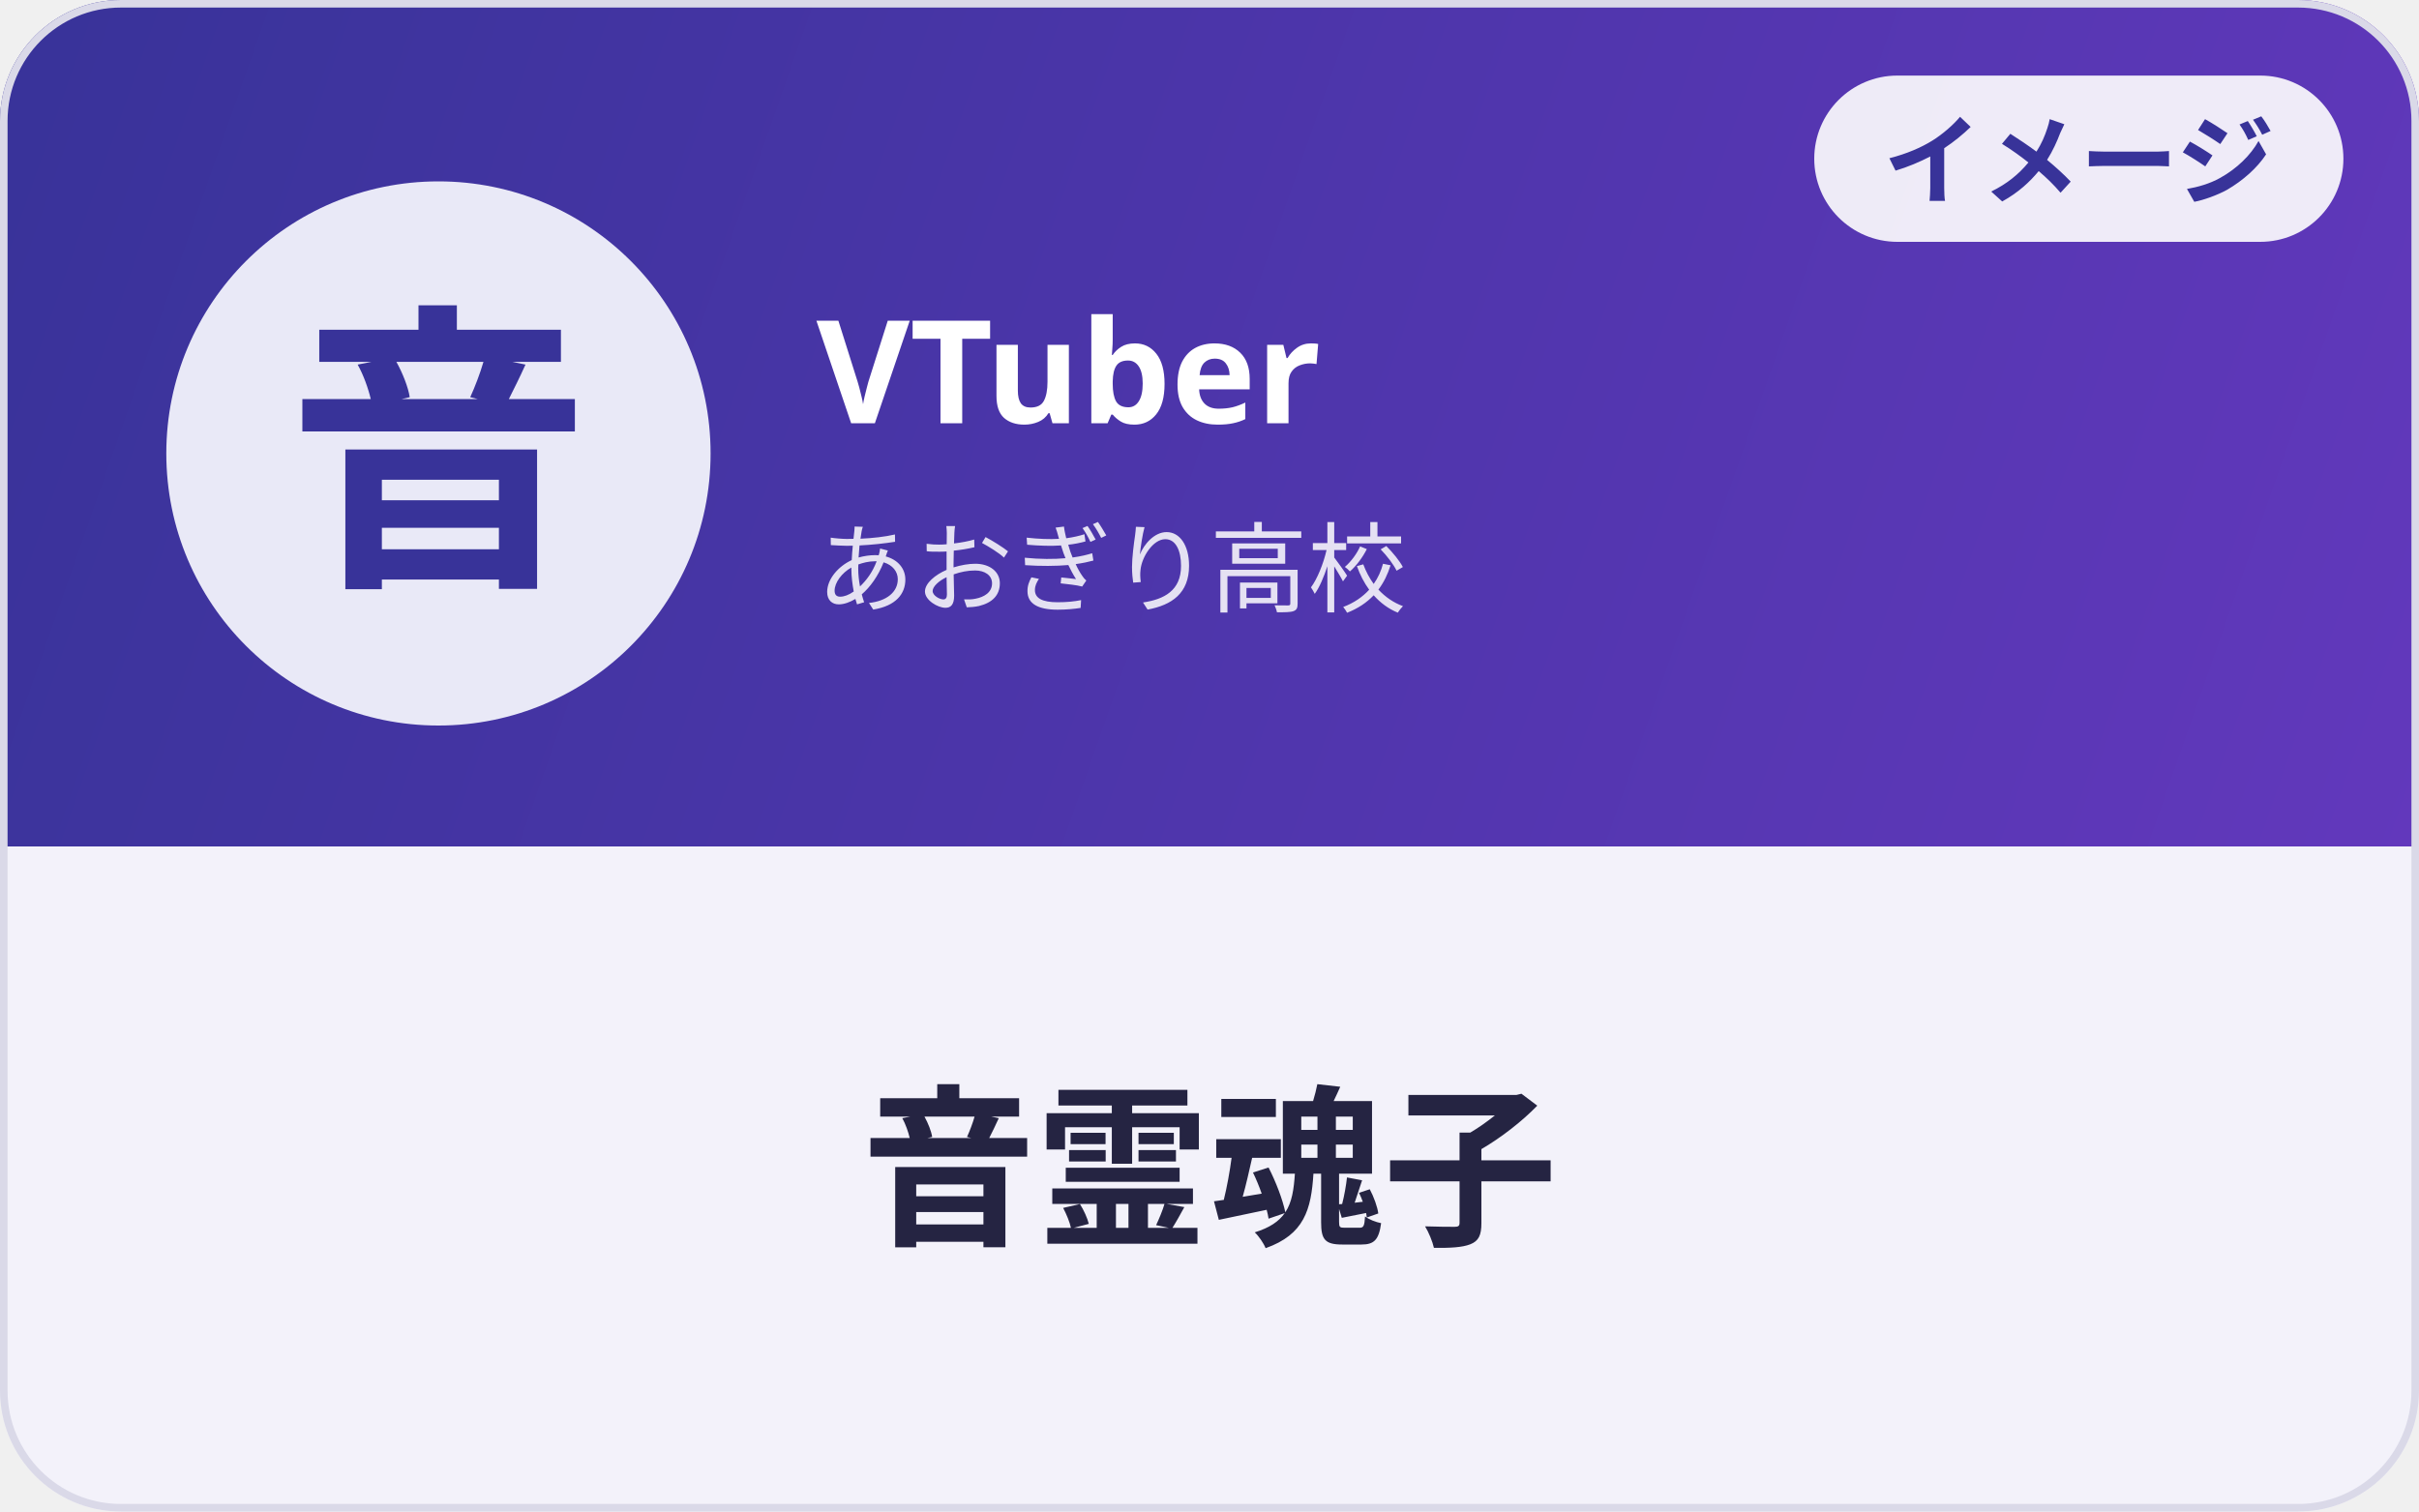
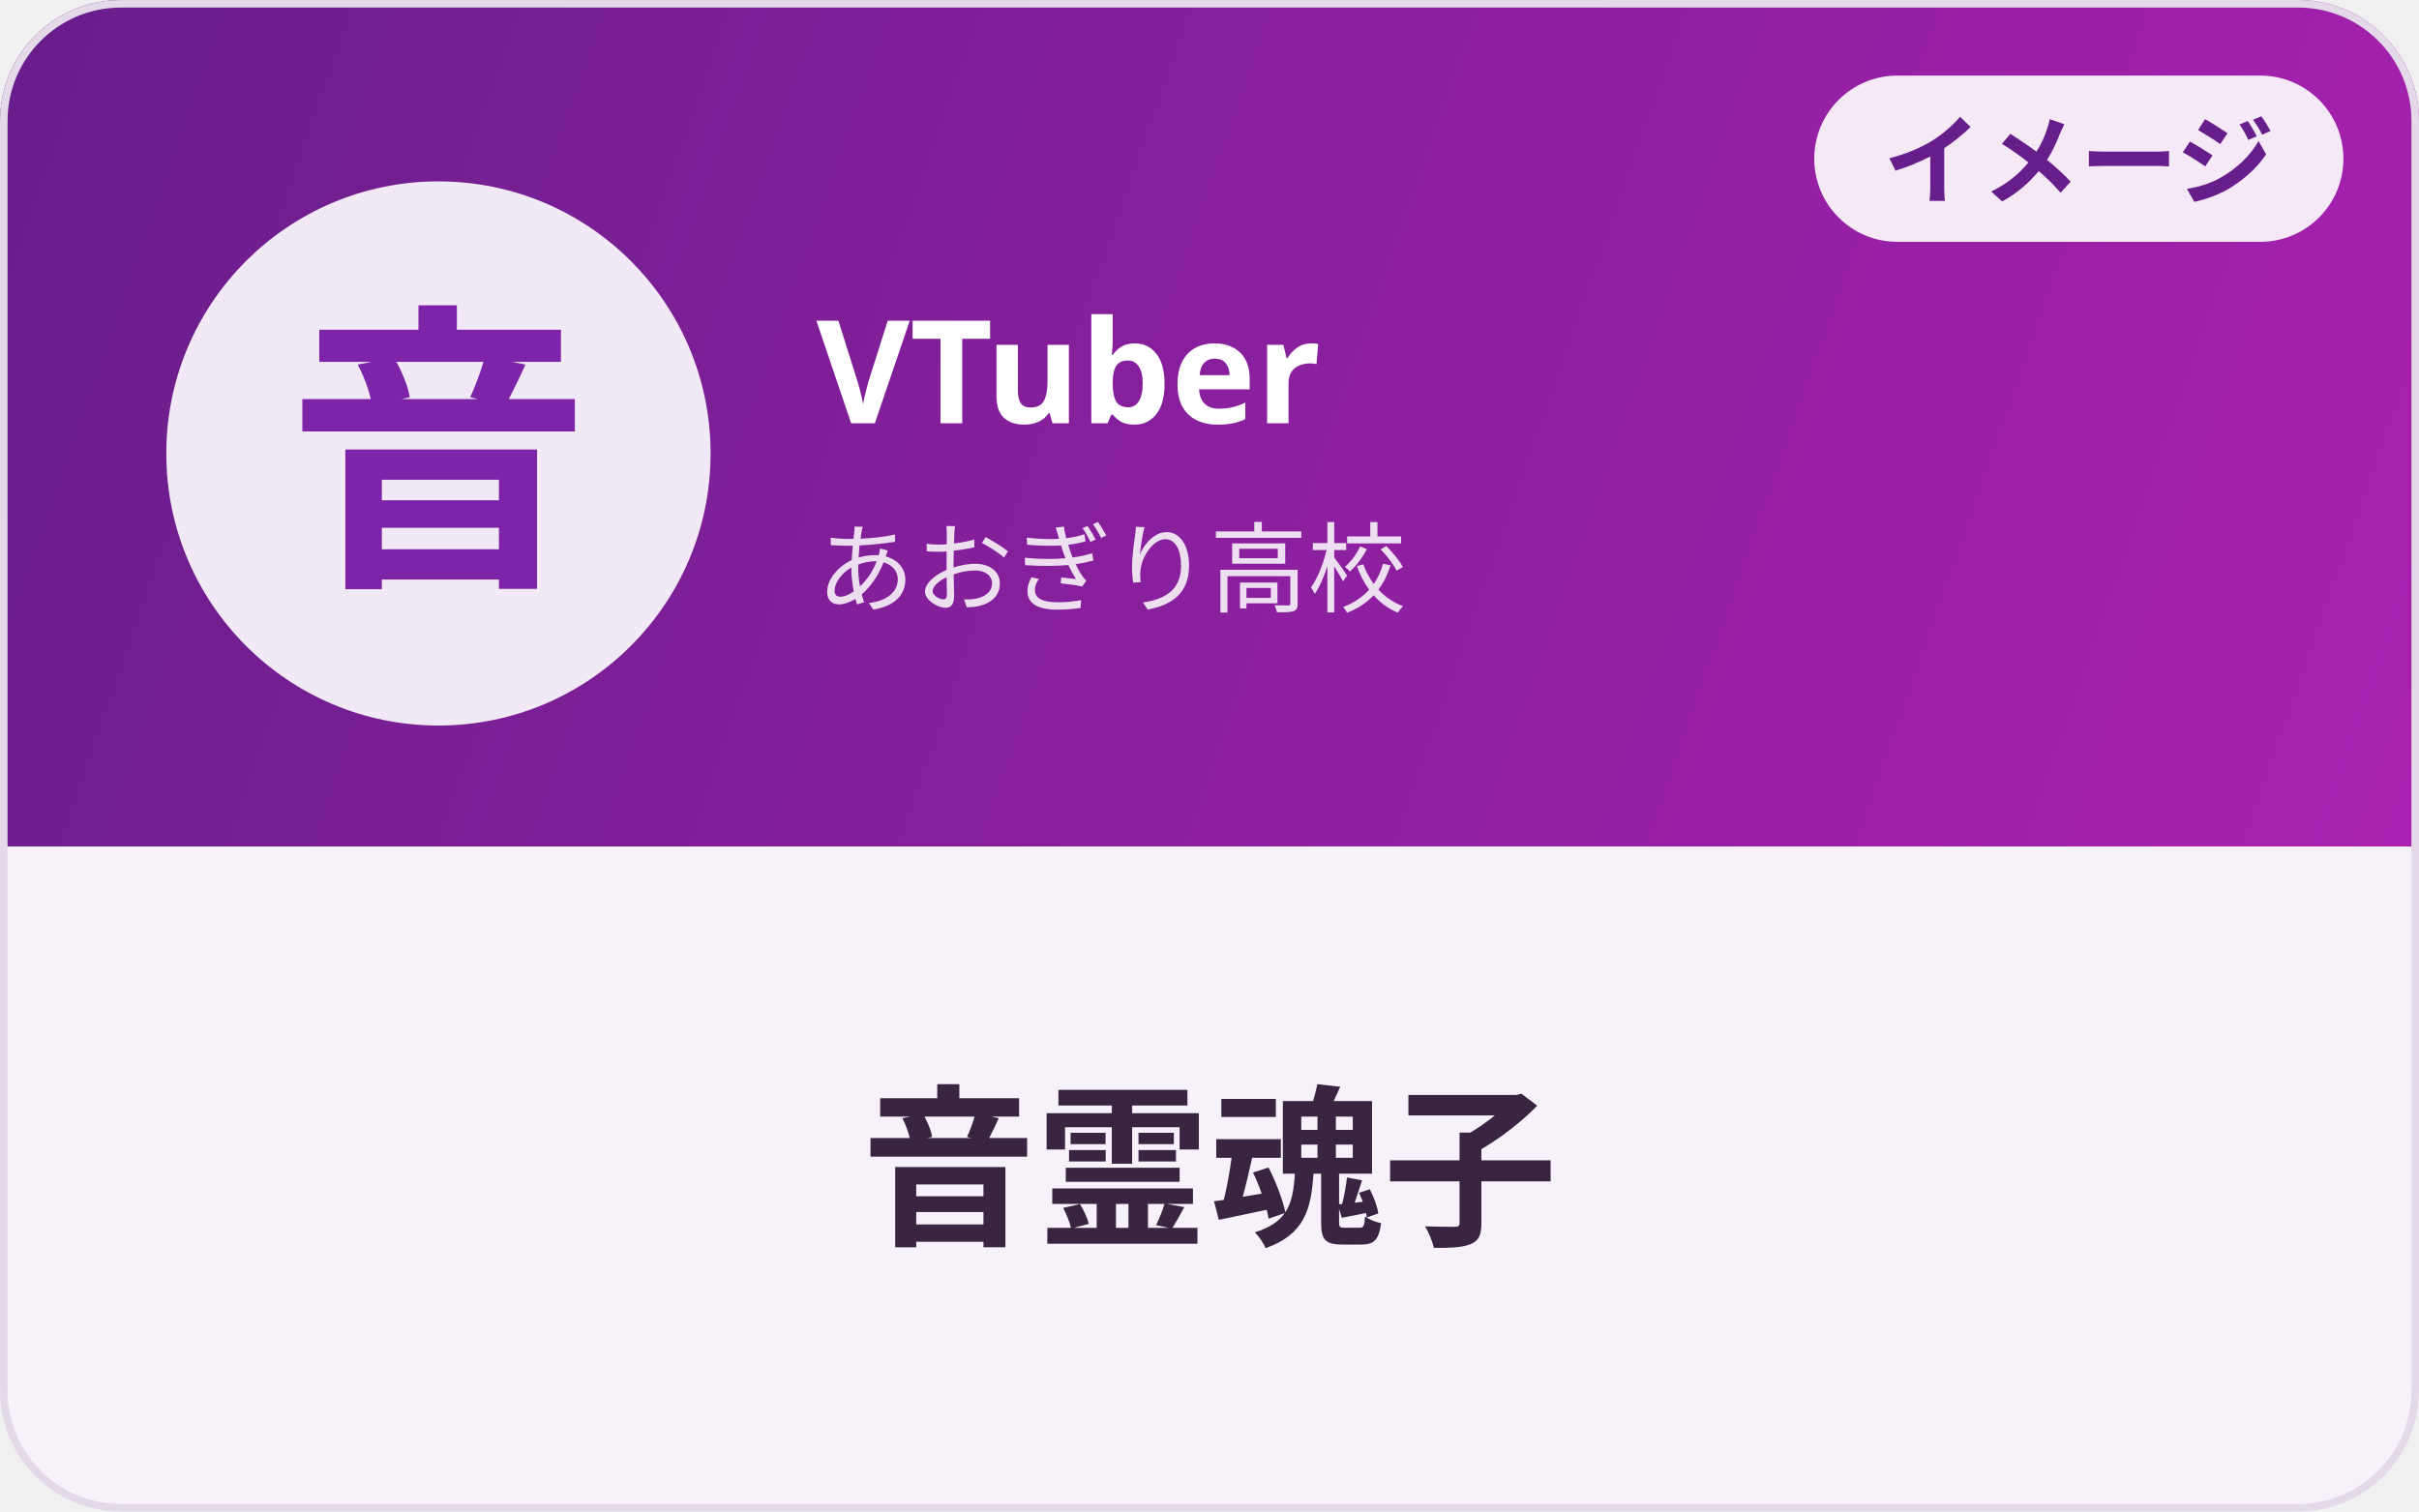
<svg xmlns="http://www.w3.org/2000/svg" viewBox="0 0 320 200" width="320" height="200" role="img" aria-label="音霊魂子のイメージ画像">
  <defs>
    <linearGradient id="gcd8302f012" gradientUnits="userSpaceOnUse" x1="0" y1="0" x2="320" y2="112">
-       <stop offset="0" stop-color="#383399" />
-       <stop offset="1" stop-color="#6238bc" />
+       <stop offset="0" stop-color="#681e8a" />
+       <stop offset="1" stop-color="#a921b0" />
    </linearGradient>
    <clipPath id="ccd8302f012">
      <rect x="0" y="0" width="320" height="200" rx="16" />
    </clipPath>
  </defs>
  <g clip-path="url(#ccd8302f012)" font-family="'Hiragino Sans','Noto Sans JP','Yu Gothic',sans-serif">
-     <rect x="0" y="0" width="320" height="200" fill="#f3f2fa" />
+     <rect x="0" y="0" width="320" height="200" fill="#f7f2fa" />
    <rect x="0" y="0" width="320" height="112" fill="url(#gcd8302f012)" />
-     <circle cx="58" cy="60" r="36" fill="#e9e9f7" />
-     <text x="58" y="74.4" text-anchor="middle" font-size="40" font-weight="700" fill="#383399">音</text>
+     <circle cx="58" cy="60" r="36" fill="#f2e9f7" />
+     <text x="58" y="74.4" text-anchor="middle" font-size="40" font-weight="700" fill="#7e24a8">音</text>
    <text x="108" y="56" font-size="19" font-weight="700" fill="#ffffff">VTuber</text>
    <text x="108" y="80" font-size="13" fill="#ffffff" fill-opacity="0.85">あおぎり高校</text>
    <rect x="240" y="10" width="70" height="22" rx="11" fill="#ffffff" fill-opacity="0.9" />
-     <text x="275" y="26" text-anchor="middle" font-size="13" font-weight="600" fill="#383399">イメージ</text>
-     <text x="160" y="163.0" text-anchor="middle" font-size="23" font-weight="700" fill="#252442">音霊魂子</text>
+     <text x="275" y="26" text-anchor="middle" font-size="13" font-weight="600" fill="#681e8a">イメージ</text>
+     <text x="160" y="163.0" text-anchor="middle" font-size="23" font-weight="700" fill="#392442">音霊魂子</text>
  </g>
-   <rect x="0.5" y="0.5" width="319" height="199" rx="15.5" fill="none" stroke="#dad9e8" />
+   <rect x="0.5" y="0.5" width="319" height="199" rx="15.5" fill="none" stroke="#e3d9e8" />
</svg>
